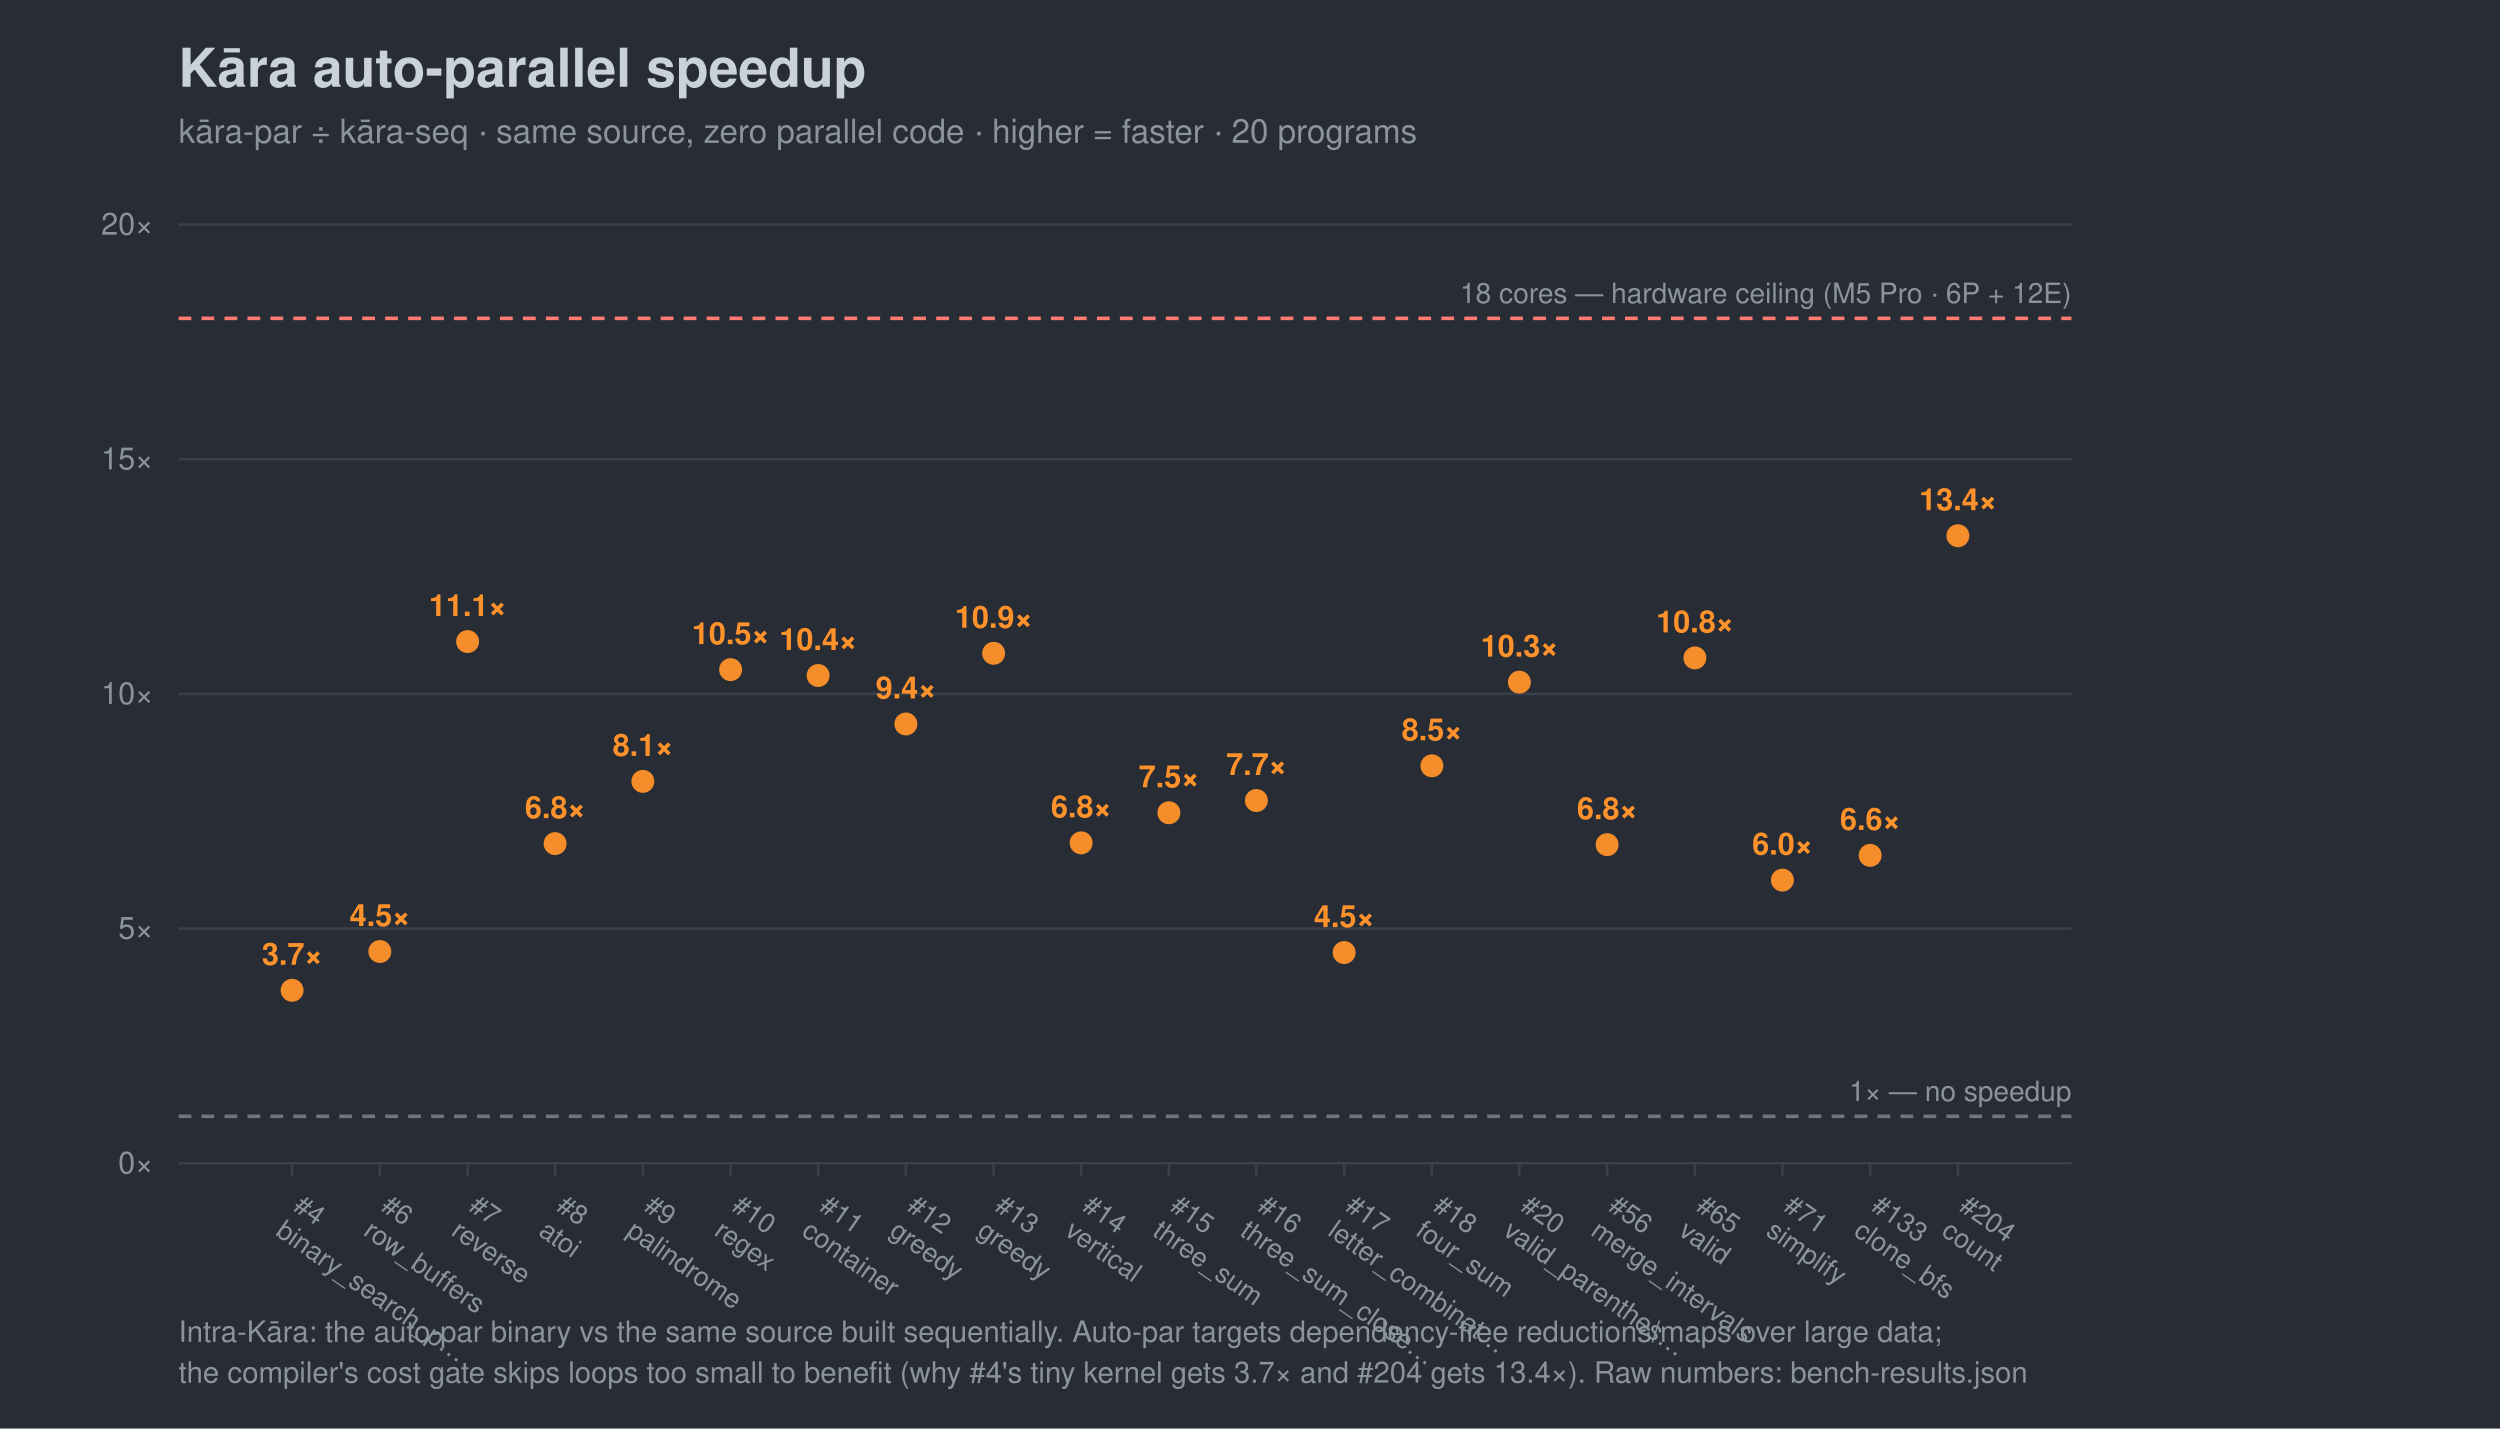
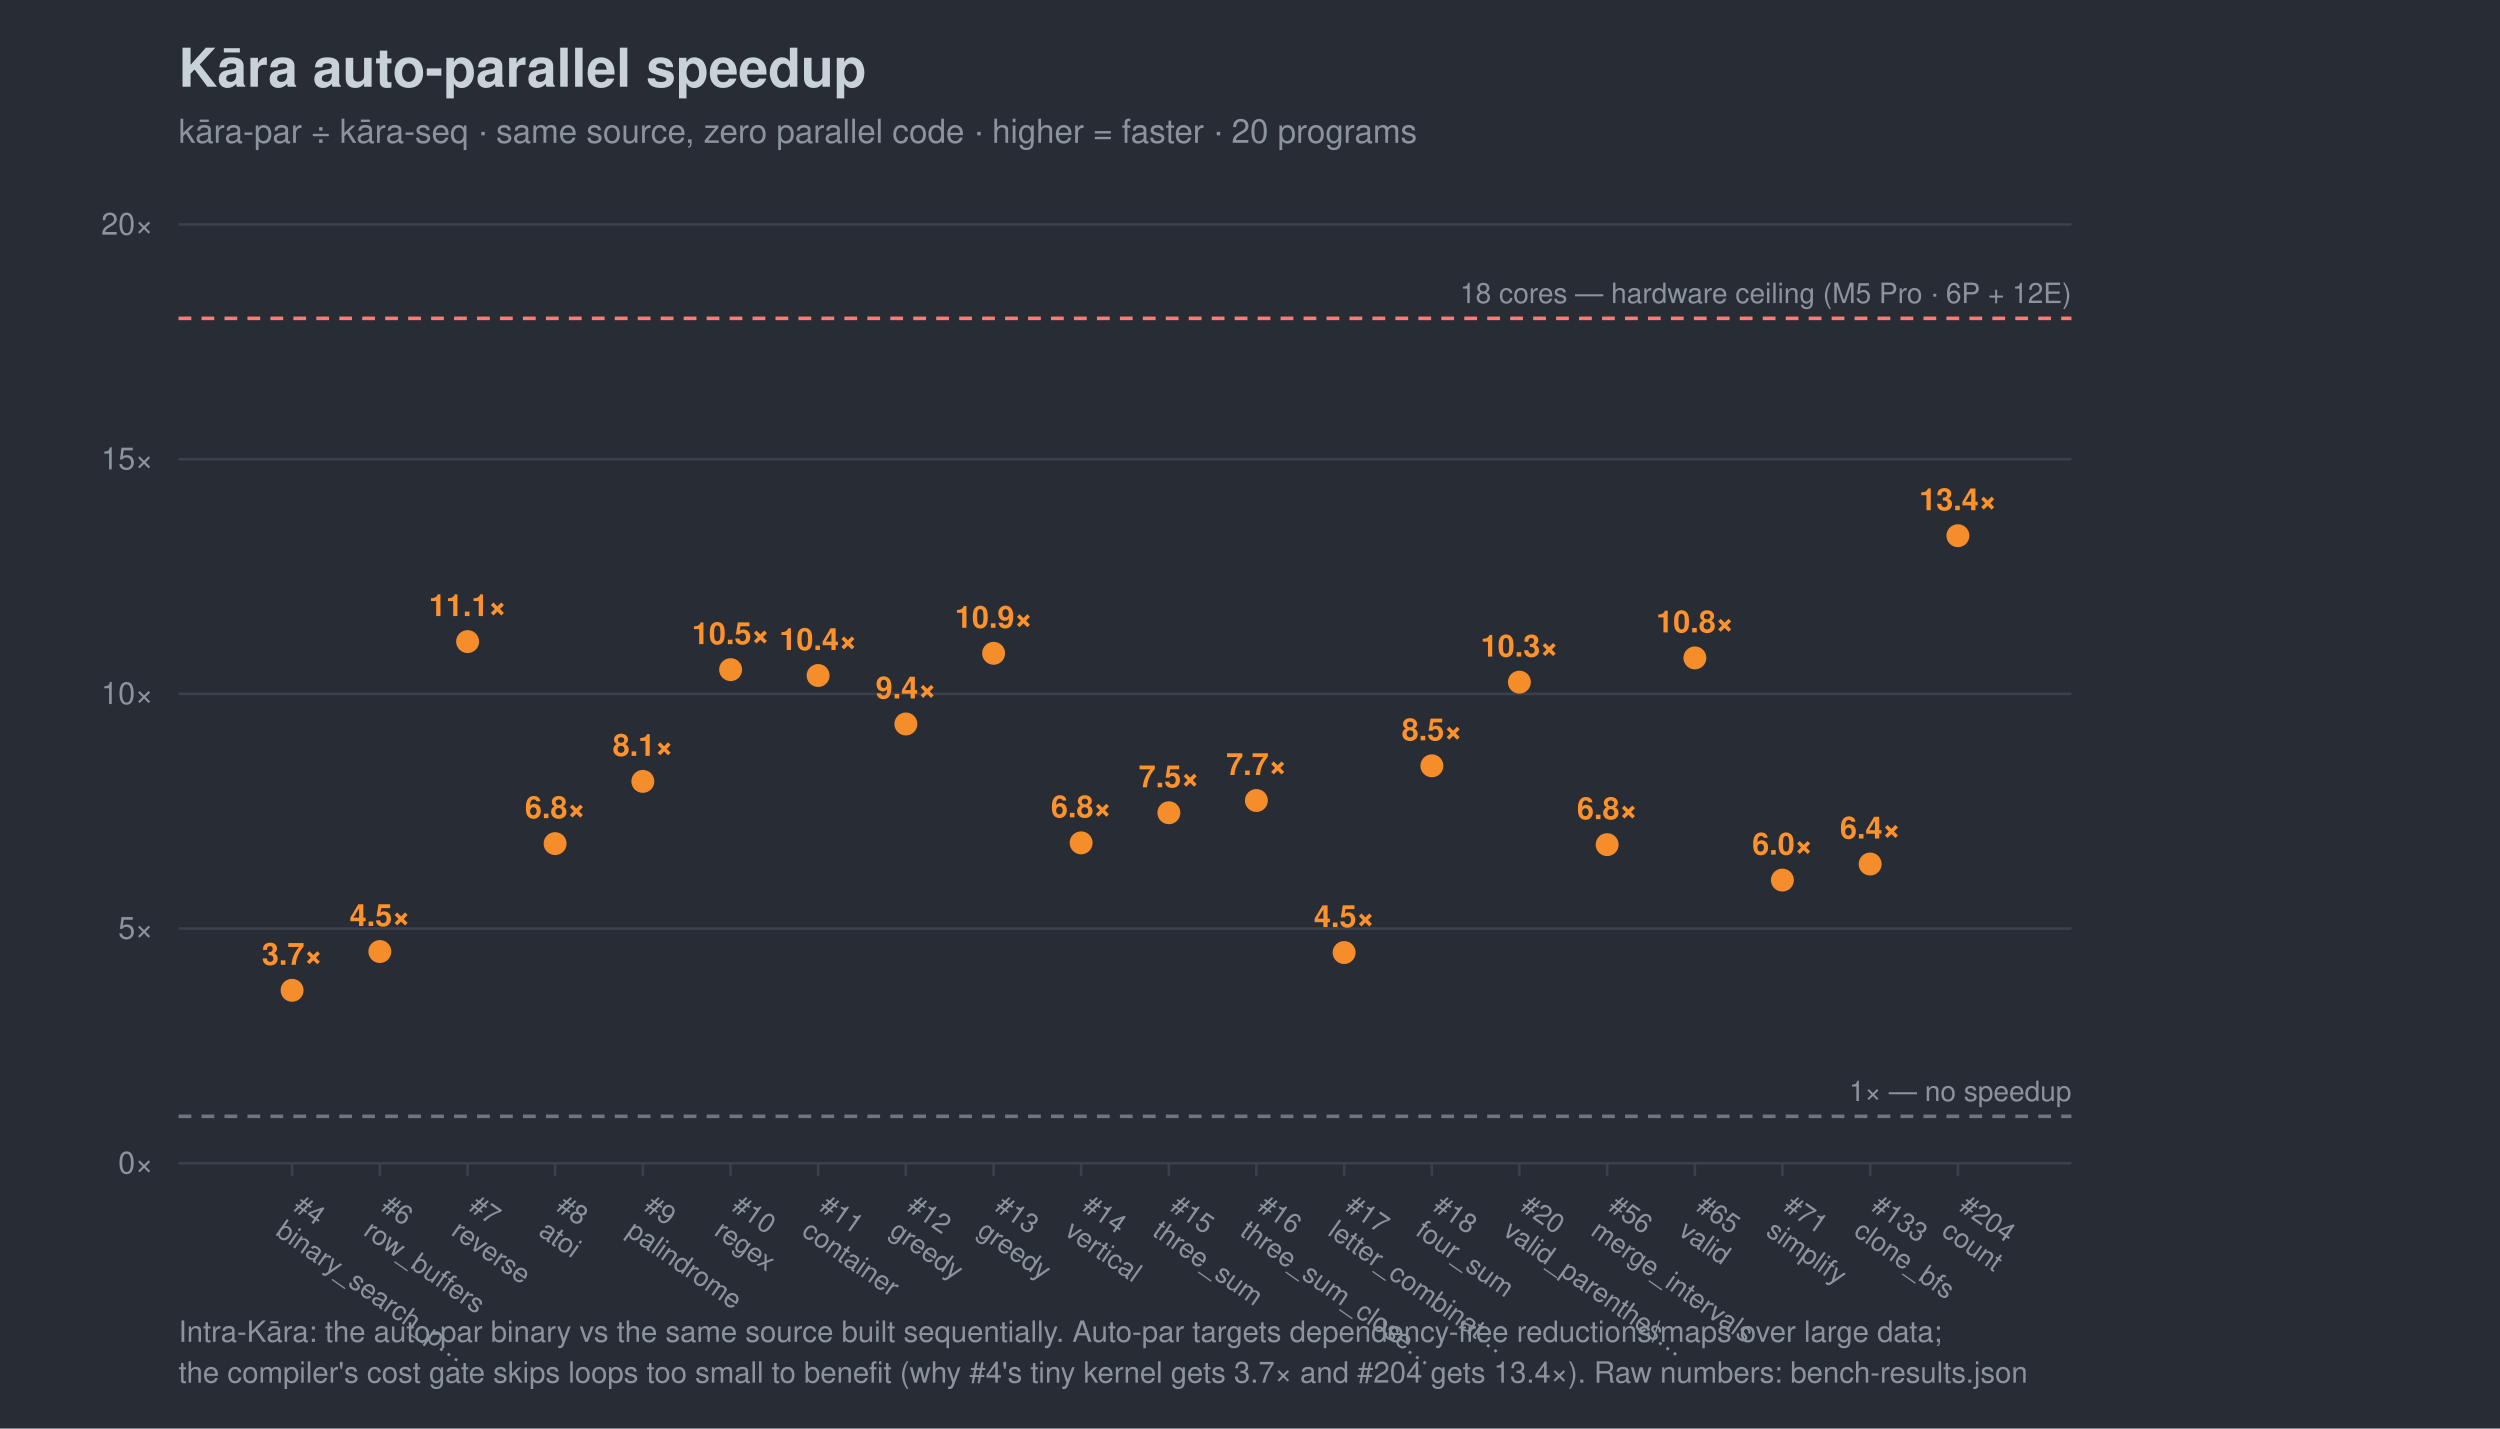
<svg xmlns="http://www.w3.org/2000/svg" width="980" height="560" viewBox="0 0 980 560" font-family="-apple-system,Segoe UI,Helvetica,Arial,sans-serif">
  <rect width="980" height="560" fill="#282c34" />
  <text x="70" y="34" font-size="21" font-weight="700" fill="#c9d1d9">Kāra auto-parallel speedup</text>
  <text x="70" y="56" font-size="13" fill="#8b949e">kāra-par ÷ kāra-seq · same source, zero parallel code · higher = faster · 20 programs</text>
  <line x1="70" y1="456.0" x2="812" y2="456.0" stroke="#3b414b" />
  <text x="60" y="460.0" font-size="12" text-anchor="end" fill="#8b949e">0×</text>
  <line x1="70" y1="364.0" x2="812" y2="364.0" stroke="#3b414b" />
  <text x="60" y="368.0" font-size="12" text-anchor="end" fill="#8b949e">5×</text>
  <line x1="70" y1="272.0" x2="812" y2="272.0" stroke="#3b414b" />
  <text x="60" y="276.0" font-size="12" text-anchor="end" fill="#8b949e">10×</text>
  <line x1="70" y1="180.0" x2="812" y2="180.0" stroke="#3b414b" />
  <text x="60" y="184.0" font-size="12" text-anchor="end" fill="#8b949e">15×</text>
  <line x1="70" y1="88.0" x2="812" y2="88.0" stroke="#3b414b" />
  <text x="60" y="92.0" font-size="12" text-anchor="end" fill="#8b949e">20×</text>
  <line x1="70" y1="437.6" x2="812" y2="437.6" stroke="#6e7681" stroke-width="1.4" stroke-dasharray="5 4" />
  <text x="812" y="431.6" font-size="11" text-anchor="end" fill="#8b949e">1× — no speedup</text>
  <line x1="70" y1="124.8" x2="812" y2="124.8" stroke="#ff7b72" stroke-width="1.4" stroke-dasharray="5 4" />
  <text x="812" y="118.8" font-size="11" text-anchor="end" fill="#8b949e">18 cores — hardware ceiling (M5 Pro · 6P + 12E)</text>
  <line x1="114.5" y1="456" x2="114.5" y2="461" stroke="#3b414b" />
  <g transform="translate(114.5,474) rotate(35)">
    <text x="0" y="0" font-size="10.5" fill="#8b949e">#4</text>
    <text x="0" y="12" font-size="10.5" fill="#8b949e">binary_search_p…</text>
  </g>
  <line x1="148.9" y1="456" x2="148.9" y2="461" stroke="#3b414b" />
  <g transform="translate(148.9,474) rotate(35)">
    <text x="0" y="0" font-size="10.5" fill="#8b949e">#6</text>
    <text x="0" y="12" font-size="10.5" fill="#8b949e">row_buffers</text>
  </g>
  <line x1="183.3" y1="456" x2="183.3" y2="461" stroke="#3b414b" />
  <g transform="translate(183.3,474) rotate(35)">
    <text x="0" y="0" font-size="10.5" fill="#8b949e">#7</text>
    <text x="0" y="12" font-size="10.5" fill="#8b949e">reverse</text>
  </g>
  <line x1="217.6" y1="456" x2="217.6" y2="461" stroke="#3b414b" />
  <g transform="translate(217.6,474) rotate(35)">
    <text x="0" y="0" font-size="10.5" fill="#8b949e">#8</text>
    <text x="0" y="12" font-size="10.5" fill="#8b949e">atoi</text>
  </g>
  <line x1="252.0" y1="456" x2="252.0" y2="461" stroke="#3b414b" />
  <g transform="translate(252.0,474) rotate(35)">
    <text x="0" y="0" font-size="10.5" fill="#8b949e">#9</text>
    <text x="0" y="12" font-size="10.5" fill="#8b949e">palindrome</text>
  </g>
  <line x1="286.4" y1="456" x2="286.4" y2="461" stroke="#3b414b" />
  <g transform="translate(286.4,474) rotate(35)">
    <text x="0" y="0" font-size="10.5" fill="#8b949e">#10</text>
    <text x="0" y="12" font-size="10.5" fill="#8b949e">regex</text>
  </g>
  <line x1="320.7" y1="456" x2="320.7" y2="461" stroke="#3b414b" />
  <g transform="translate(320.7,474) rotate(35)">
    <text x="0" y="0" font-size="10.5" fill="#8b949e">#11</text>
    <text x="0" y="12" font-size="10.5" fill="#8b949e">container</text>
  </g>
  <line x1="355.1" y1="456" x2="355.1" y2="461" stroke="#3b414b" />
  <g transform="translate(355.1,474) rotate(35)">
    <text x="0" y="0" font-size="10.5" fill="#8b949e">#12</text>
    <text x="0" y="12" font-size="10.5" fill="#8b949e">greedy</text>
  </g>
  <line x1="389.5" y1="456" x2="389.5" y2="461" stroke="#3b414b" />
  <g transform="translate(389.5,474) rotate(35)">
    <text x="0" y="0" font-size="10.5" fill="#8b949e">#13</text>
    <text x="0" y="12" font-size="10.5" fill="#8b949e">greedy</text>
  </g>
  <line x1="423.8" y1="456" x2="423.8" y2="461" stroke="#3b414b" />
  <g transform="translate(423.8,474) rotate(35)">
    <text x="0" y="0" font-size="10.5" fill="#8b949e">#14</text>
    <text x="0" y="12" font-size="10.5" fill="#8b949e">vertical</text>
  </g>
  <line x1="458.2" y1="456" x2="458.2" y2="461" stroke="#3b414b" />
  <g transform="translate(458.2,474) rotate(35)">
    <text x="0" y="0" font-size="10.5" fill="#8b949e">#15</text>
    <text x="0" y="12" font-size="10.5" fill="#8b949e">three_sum</text>
  </g>
  <line x1="492.5" y1="456" x2="492.5" y2="461" stroke="#3b414b" />
  <g transform="translate(492.5,474) rotate(35)">
    <text x="0" y="0" font-size="10.5" fill="#8b949e">#16</text>
    <text x="0" y="12" font-size="10.5" fill="#8b949e">three_sum_close…</text>
  </g>
  <line x1="526.9" y1="456" x2="526.9" y2="461" stroke="#3b414b" />
  <g transform="translate(526.9,474) rotate(35)">
    <text x="0" y="0" font-size="10.5" fill="#8b949e">#17</text>
    <text x="0" y="12" font-size="10.5" fill="#8b949e">letter_combinat…</text>
  </g>
  <line x1="561.3" y1="456" x2="561.3" y2="461" stroke="#3b414b" />
  <g transform="translate(561.3,474) rotate(35)">
    <text x="0" y="0" font-size="10.5" fill="#8b949e">#18</text>
    <text x="0" y="12" font-size="10.5" fill="#8b949e">four_sum</text>
  </g>
  <line x1="595.6" y1="456" x2="595.6" y2="461" stroke="#3b414b" />
  <g transform="translate(595.6,474) rotate(35)">
    <text x="0" y="0" font-size="10.5" fill="#8b949e">#20</text>
    <text x="0" y="12" font-size="10.5" fill="#8b949e">valid_parenthes…</text>
  </g>
  <line x1="630.0" y1="456" x2="630.0" y2="461" stroke="#3b414b" />
  <g transform="translate(630.0,474) rotate(35)">
    <text x="0" y="0" font-size="10.5" fill="#8b949e">#56</text>
    <text x="0" y="12" font-size="10.5" fill="#8b949e">merge_intervals</text>
  </g>
  <line x1="664.4" y1="456" x2="664.4" y2="461" stroke="#3b414b" />
  <g transform="translate(664.4,474) rotate(35)">
    <text x="0" y="0" font-size="10.5" fill="#8b949e">#65</text>
    <text x="0" y="12" font-size="10.5" fill="#8b949e">valid</text>
  </g>
  <line x1="698.7" y1="456" x2="698.7" y2="461" stroke="#3b414b" />
  <g transform="translate(698.7,474) rotate(35)">
    <text x="0" y="0" font-size="10.5" fill="#8b949e">#71</text>
    <text x="0" y="12" font-size="10.5" fill="#8b949e">simplify</text>
  </g>
  <line x1="733.1" y1="456" x2="733.1" y2="461" stroke="#3b414b" />
  <g transform="translate(733.1,474) rotate(35)">
    <text x="0" y="0" font-size="10.5" fill="#8b949e">#133</text>
    <text x="0" y="12" font-size="10.5" fill="#8b949e">clone_bfs</text>
  </g>
  <line x1="767.5" y1="456" x2="767.5" y2="461" stroke="#3b414b" />
  <g transform="translate(767.5,474) rotate(35)">
    <text x="0" y="0" font-size="10.5" fill="#8b949e">#204</text>
    <text x="0" y="12" font-size="10.5" fill="#8b949e">count</text>
  </g>
  <circle cx="114.5" cy="388.2" r="4.5" fill="#ff922b" opacity="0.95" />
  <text x="114.5" y="378.2" font-size="12" text-anchor="middle" fill="#ff922b" font-weight="700">3.7×</text>
  <circle cx="148.9" cy="373.0" r="4.5" fill="#ff922b" opacity="0.95" />
  <text x="148.9" y="363.0" font-size="12" text-anchor="middle" fill="#ff922b" font-weight="700">4.5×</text>
  <circle cx="183.3" cy="251.5" r="4.5" fill="#ff922b" opacity="0.95" />
  <text x="183.3" y="241.5" font-size="12" text-anchor="middle" fill="#ff922b" font-weight="700">11.1×</text>
  <circle cx="217.6" cy="330.7" r="4.5" fill="#ff922b" opacity="0.95" />
  <text x="217.6" y="320.7" font-size="12" text-anchor="middle" fill="#ff922b" font-weight="700">6.8×</text>
  <circle cx="252.0" cy="306.3" r="4.5" fill="#ff922b" opacity="0.95" />
  <text x="252.0" y="296.3" font-size="12" text-anchor="middle" fill="#ff922b" font-weight="700">8.1×</text>
  <circle cx="286.4" cy="262.5" r="4.5" fill="#ff922b" opacity="0.95" />
  <text x="286.4" y="252.5" font-size="12" text-anchor="middle" fill="#ff922b" font-weight="700">10.5×</text>
  <circle cx="320.7" cy="264.8" r="4.5" fill="#ff922b" opacity="0.95" />
  <text x="320.7" y="254.8" font-size="12" text-anchor="middle" fill="#ff922b" font-weight="700">10.4×</text>
  <circle cx="355.1" cy="283.8" r="4.5" fill="#ff922b" opacity="0.95" />
  <text x="355.1" y="273.8" font-size="12" text-anchor="middle" fill="#ff922b" font-weight="700">9.4×</text>
  <circle cx="389.5" cy="256.1" r="4.5" fill="#ff922b" opacity="0.95" />
  <text x="389.5" y="246.1" font-size="12" text-anchor="middle" fill="#ff922b" font-weight="700">10.9×</text>
  <circle cx="423.8" cy="330.4" r="4.5" fill="#ff922b" opacity="0.95" />
  <text x="423.8" y="320.4" font-size="12" text-anchor="middle" fill="#ff922b" font-weight="700">6.8×</text>
  <circle cx="458.2" cy="318.6" r="4.5" fill="#ff922b" opacity="0.95" />
  <text x="458.2" y="308.6" font-size="12" text-anchor="middle" fill="#ff922b" font-weight="700">7.5×</text>
  <circle cx="492.5" cy="313.8" r="4.5" fill="#ff922b" opacity="0.95" />
  <text x="492.5" y="303.8" font-size="12" text-anchor="middle" fill="#ff922b" font-weight="700">7.7×</text>
  <circle cx="526.9" cy="373.4" r="4.5" fill="#ff922b" opacity="0.95" />
  <text x="526.9" y="363.4" font-size="12" text-anchor="middle" fill="#ff922b" font-weight="700">4.5×</text>
  <circle cx="561.3" cy="300.2" r="4.5" fill="#ff922b" opacity="0.95" />
  <text x="561.3" y="290.2" font-size="12" text-anchor="middle" fill="#ff922b" font-weight="700">8.5×</text>
  <circle cx="595.6" cy="267.4" r="4.5" fill="#ff922b" opacity="0.95" />
  <text x="595.6" y="257.4" font-size="12" text-anchor="middle" fill="#ff922b" font-weight="700">10.3×</text>
  <circle cx="630.0" cy="331.1" r="4.5" fill="#ff922b" opacity="0.95" />
  <text x="630.0" y="321.1" font-size="12" text-anchor="middle" fill="#ff922b" font-weight="700">6.8×</text>
  <circle cx="664.4" cy="257.9" r="4.5" fill="#ff922b" opacity="0.95" />
  <text x="664.4" y="247.9" font-size="12" text-anchor="middle" fill="#ff922b" font-weight="700">10.8×</text>
  <circle cx="698.7" cy="345.0" r="4.5" fill="#ff922b" opacity="0.95" />
  <text x="698.7" y="335.0" font-size="12" text-anchor="middle" fill="#ff922b" font-weight="700">6.0×</text>
-   <circle cx="733.1" cy="335.3" r="4.5" fill="#ff922b" opacity="0.95" />
-   <text x="733.1" y="325.3" font-size="12" text-anchor="middle" fill="#ff922b" font-weight="700">6.6×</text>
+   <circle cx="733.1" cy="338.7" r="4.5" fill="#ff922b" opacity="0.95" />
+   <text x="733.1" y="328.7" font-size="12" text-anchor="middle" fill="#ff922b" font-weight="700">6.4×</text>
  <circle cx="767.5" cy="210.0" r="4.5" fill="#ff922b" opacity="0.95" />
  <text x="767.5" y="200.0" font-size="12" text-anchor="middle" fill="#ff922b" font-weight="700">13.4×</text>
  <text x="70" y="526" font-size="11.5" fill="#8b949e">Intra-Kāra: the auto-par binary vs the same source built sequentially. Auto-par targets dependency-free reductions/maps over large data;</text>
  <text x="70" y="542" font-size="11.5" fill="#8b949e">the compiler's cost gate skips loops too small to benefit (why #4's tiny kernel gets 3.7× and #204 gets 13.4×). Raw numbers: bench-results.json</text>
</svg>
